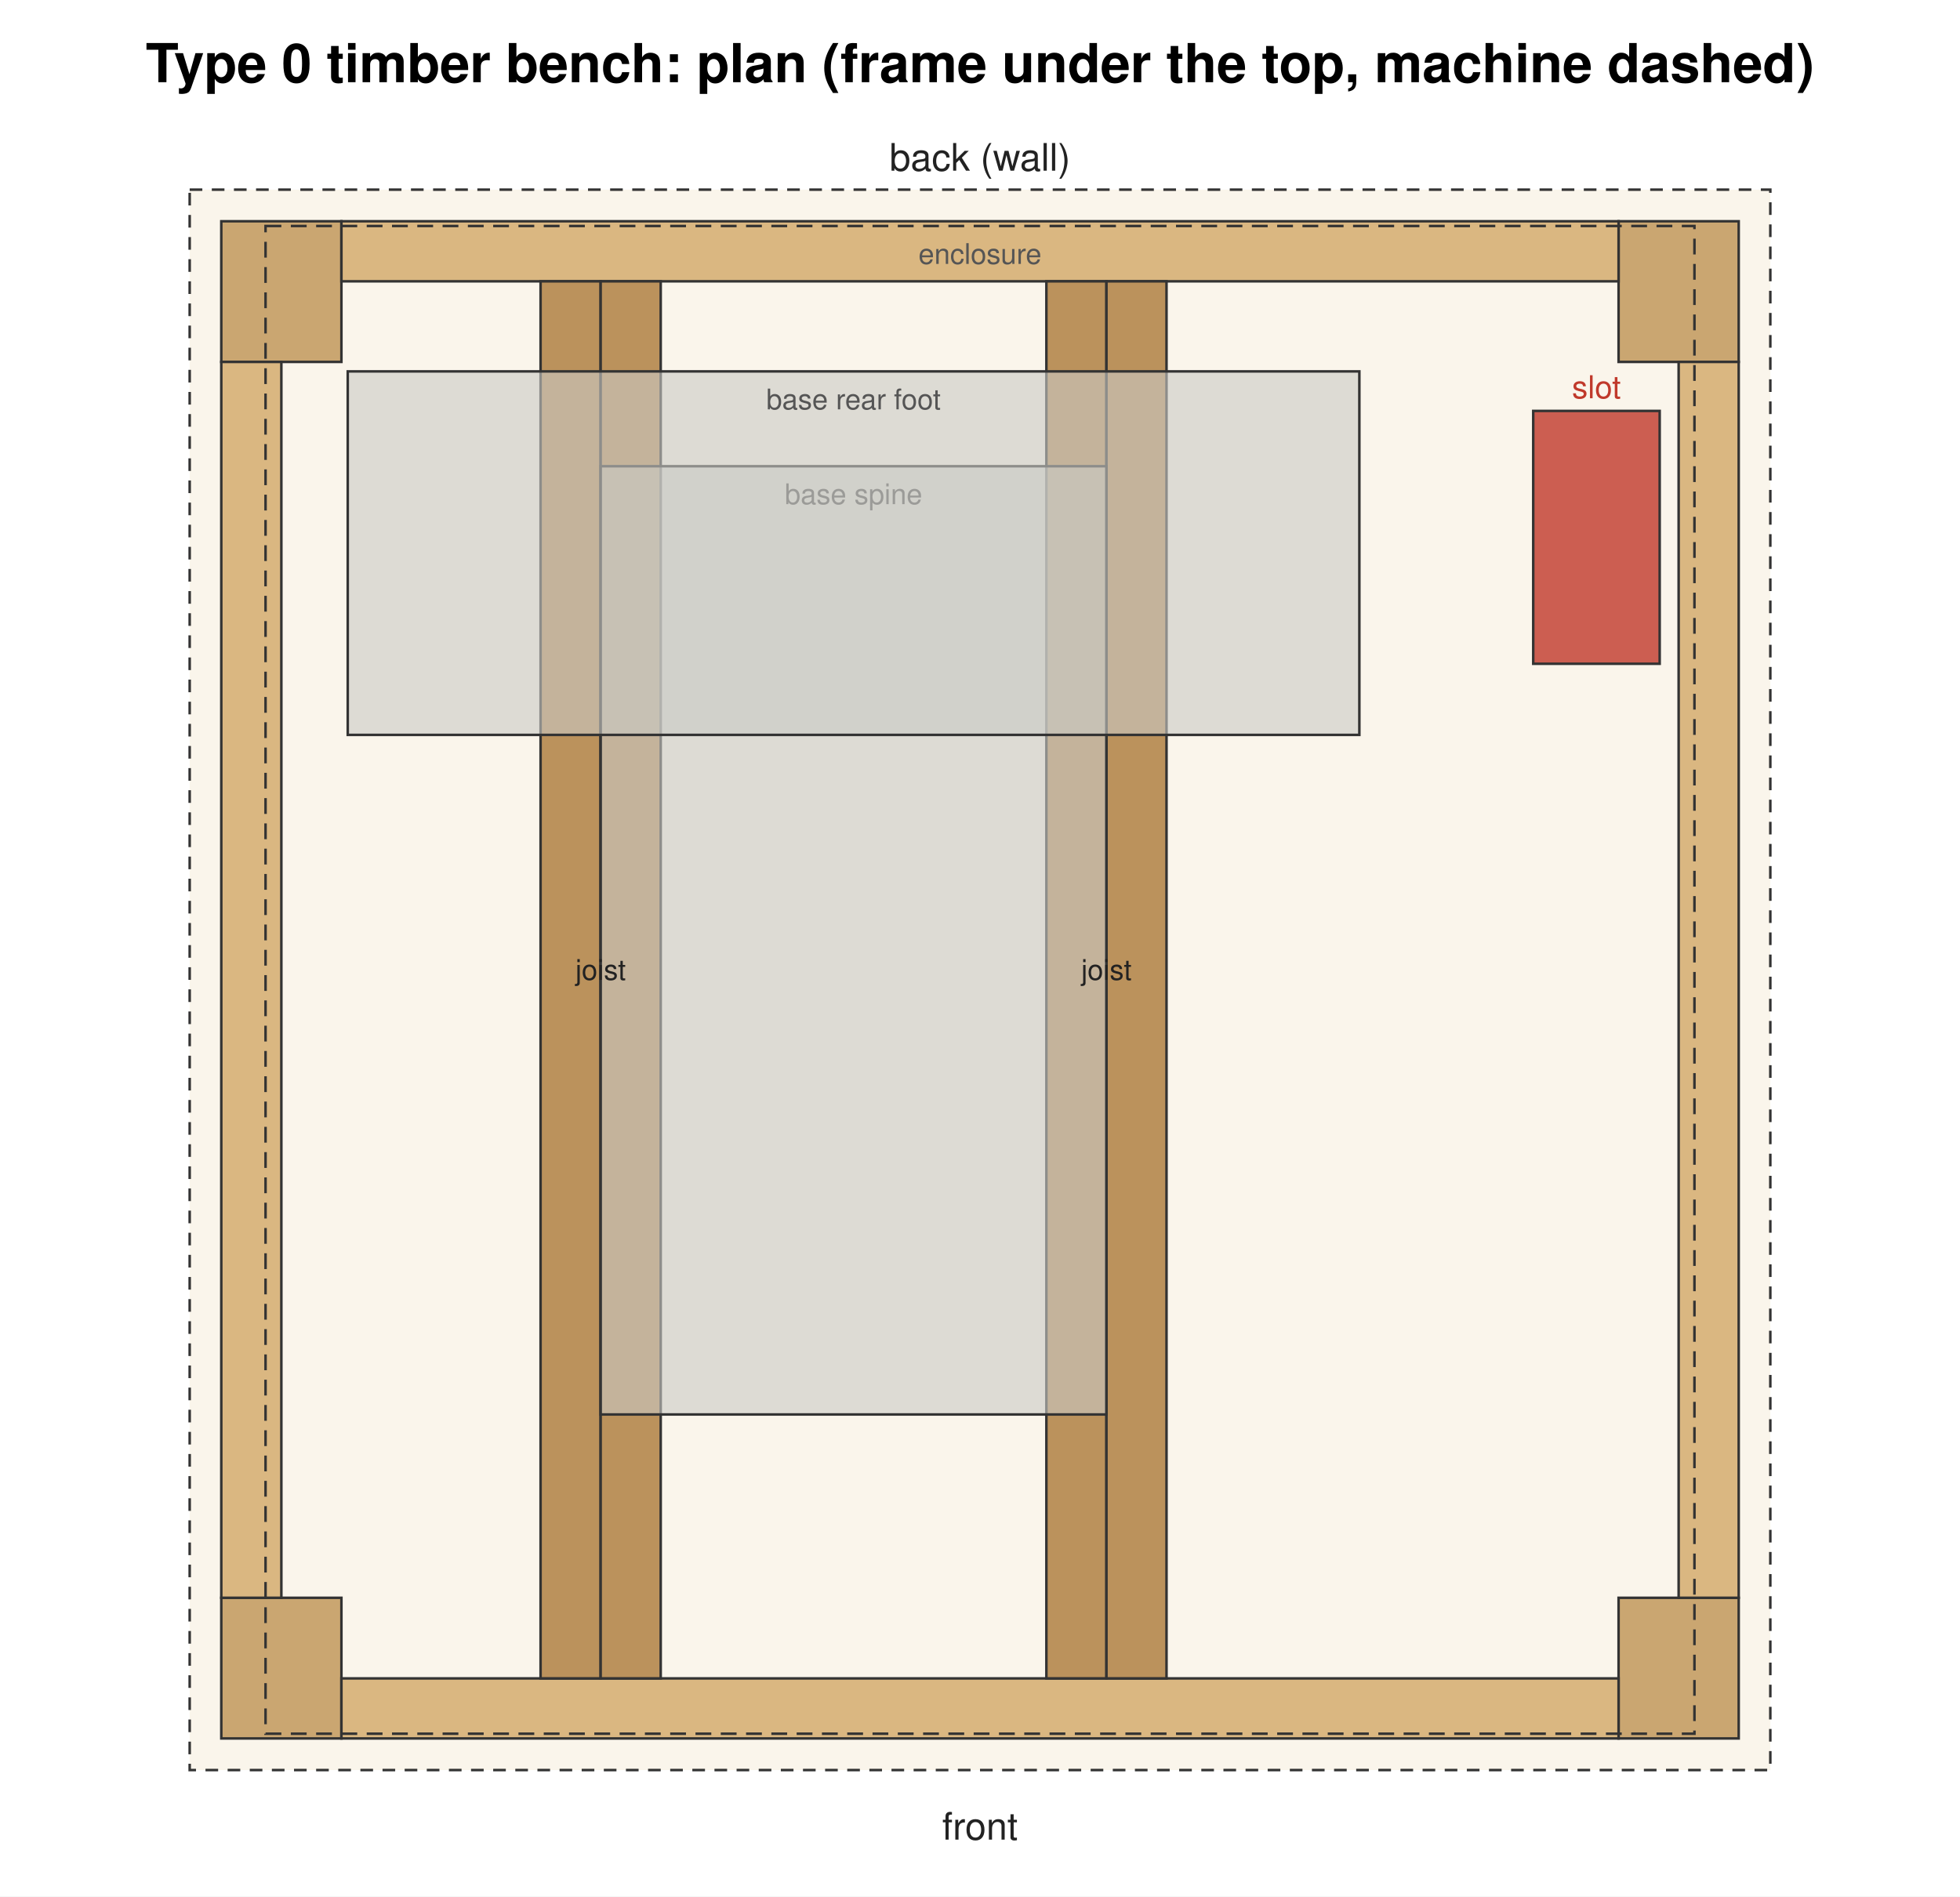
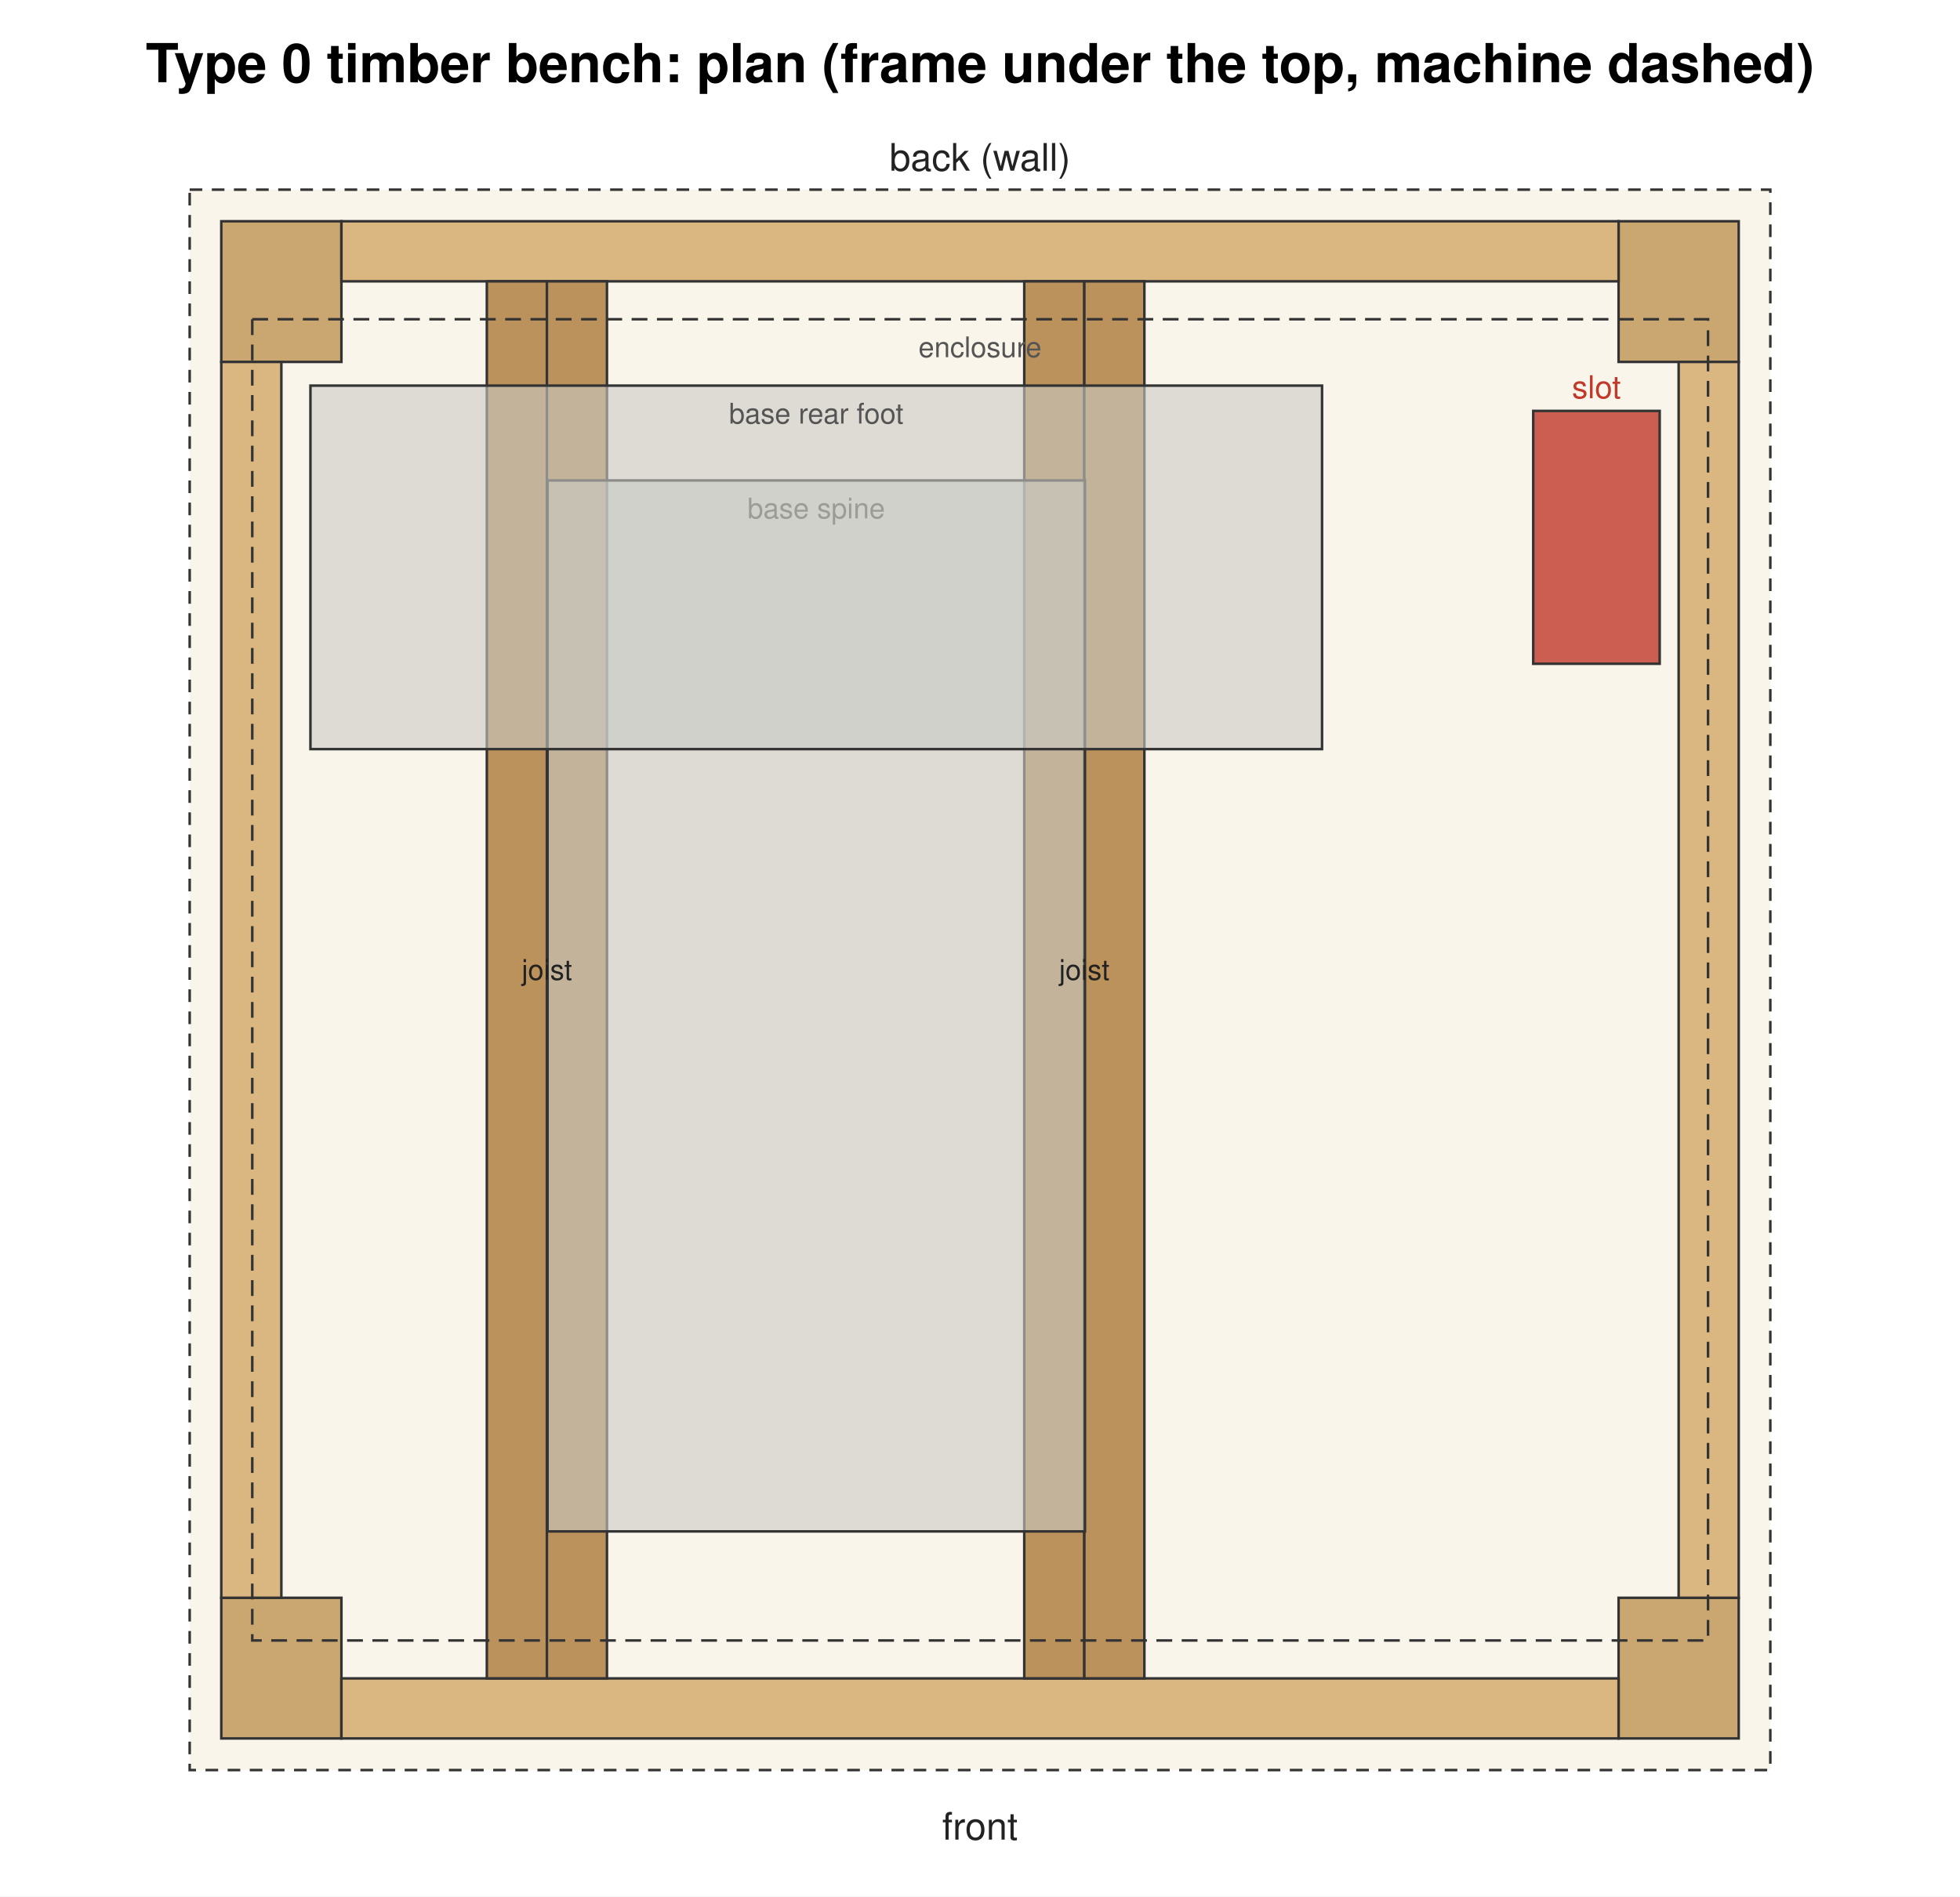
<svg xmlns="http://www.w3.org/2000/svg" viewBox="0 0 620 600" font-family="Helvetica, Arial, sans-serif">
  <rect width="620" height="600" fill="#fff" />
  <text x="310.0" y="26" text-anchor="middle" font-size="17" font-weight="bold">Type 0 timber bench: plan (frame under the top, machine dashed)</text>
  <rect x="60.0" y="60.0" width="500.0" height="500.0" fill="#f6ecd8" fill-opacity="0.5" stroke="#333" stroke-width="0.8" stroke-dasharray="4 3" />
  <rect x="70.0" y="505.5" width="38.0" height="44.5" fill="#c8a26b" fill-opacity="0.95" stroke="#333" stroke-width="0.8" />
  <rect x="70.0" y="70.0" width="38.0" height="44.5" fill="#c8a26b" fill-opacity="0.95" stroke="#333" stroke-width="0.8" />
  <rect x="70.0" y="114.5" width="19.0" height="391.0" fill="#d8b47c" fill-opacity="0.95" stroke="#333" stroke-width="0.8" />
  <rect x="512.0" y="505.5" width="38.0" height="44.5" fill="#c8a26b" fill-opacity="0.95" stroke="#333" stroke-width="0.8" />
  <rect x="512.0" y="70.0" width="38.0" height="44.5" fill="#c8a26b" fill-opacity="0.95" stroke="#333" stroke-width="0.8" />
  <rect x="531.0" y="114.5" width="19.0" height="391.0" fill="#d8b47c" fill-opacity="0.95" stroke="#333" stroke-width="0.8" />
  <rect x="108.0" y="531.0" width="404.0" height="19.0" fill="#d8b47c" fill-opacity="0.95" stroke="#333" stroke-width="0.8" />
  <rect x="108.0" y="70.0" width="404.0" height="19.0" fill="#d8b47c" fill-opacity="0.95" stroke="#333" stroke-width="0.8" />
-   <rect x="171.0" y="89.0" width="19.0" height="442.0" fill="#b88d55" fill-opacity="0.95" stroke="#333" stroke-width="0.8" />
-   <rect x="190.0" y="89.0" width="19.0" height="442.0" fill="#b88d55" fill-opacity="0.95" stroke="#333" stroke-width="0.8" />
-   <rect x="331.0" y="89.0" width="19.0" height="442.0" fill="#b88d55" fill-opacity="0.95" stroke="#333" stroke-width="0.8" />
-   <rect x="350.0" y="89.0" width="19.0" height="442.0" fill="#b88d55" fill-opacity="0.95" stroke="#333" stroke-width="0.8" />
-   <rect x="190.0" y="147.5" width="160.0" height="300.0" fill="#c9c9c4" fill-opacity="0.6" stroke="#333" stroke-width="0.8" />
-   <text x="270.0" y="159.5" text-anchor="middle" font-size="9" fill="#555">base spine</text>
-   <rect x="110.0" y="117.5" width="320.0" height="115.0" fill="#c9c9c4" fill-opacity="0.6" stroke="#333" stroke-width="0.8" />
-   <text x="270.0" y="129.5" text-anchor="middle" font-size="9" fill="#555">base rear foot</text>
-   <rect x="84.0" y="71.5" width="452.0" height="477.0" fill="none" fill-opacity="1.0" stroke="#333" stroke-width="0.8" stroke-dasharray="5 3" />
-   <text x="310.0" y="83.5" text-anchor="middle" font-size="9" fill="#555">enclosure</text>
+   <rect x="154.0" y="89.0" width="19.0" height="442.0" fill="#b88d55" fill-opacity="0.95" stroke="#333" stroke-width="0.8" />
+   <rect x="173.0" y="89.0" width="19.0" height="442.0" fill="#b88d55" fill-opacity="0.95" stroke="#333" stroke-width="0.8" />
+   <rect x="324.0" y="89.0" width="19.0" height="442.0" fill="#b88d55" fill-opacity="0.95" stroke="#333" stroke-width="0.8" />
+   <rect x="343.0" y="89.0" width="19.0" height="442.0" fill="#b88d55" fill-opacity="0.95" stroke="#333" stroke-width="0.8" />
+   <rect x="173.2" y="152.0" width="170.0" height="332.5" fill="#c9c9c4" fill-opacity="0.6" stroke="#333" stroke-width="0.8" />
+   <text x="258.2" y="164.0" text-anchor="middle" font-size="9" fill="#555">base spine</text>
+   <rect x="98.2" y="122.0" width="320.0" height="115.0" fill="#c9c9c4" fill-opacity="0.6" stroke="#333" stroke-width="0.8" />
+   <text x="258.2" y="134.0" text-anchor="middle" font-size="9" fill="#555">base rear foot</text>
+   <rect x="79.8" y="101.0" width="460.5" height="418.0" fill="none" fill-opacity="1.0" stroke="#333" stroke-width="0.8" stroke-dasharray="5 3" />
+   <text x="310.0" y="113.0" text-anchor="middle" font-size="9" fill="#555">enclosure</text>
  <rect x="485.0" y="130.0" width="40.0" height="80.0" fill="#c0392b" fill-opacity="0.8" stroke="#333" stroke-width="0.8" />
  <text x="505.0" y="126.0" text-anchor="middle" font-size="10" fill="#c0392b">slot</text>
  <text x="310.0" y="582.0" text-anchor="middle" font-size="12" fill="#222">front</text>
  <text x="310.0" y="54.0" text-anchor="middle" font-size="12" fill="#222">back (wall)</text>
-   <text x="190.0" y="310.0" text-anchor="middle" font-size="9" fill="#222">joist</text>
-   <text x="350.0" y="310.0" text-anchor="middle" font-size="9" fill="#222">joist</text>
+   <text x="173.0" y="310.0" text-anchor="middle" font-size="9" fill="#222">joist</text>
+   <text x="343.0" y="310.0" text-anchor="middle" font-size="9" fill="#222">joist</text>
</svg>
